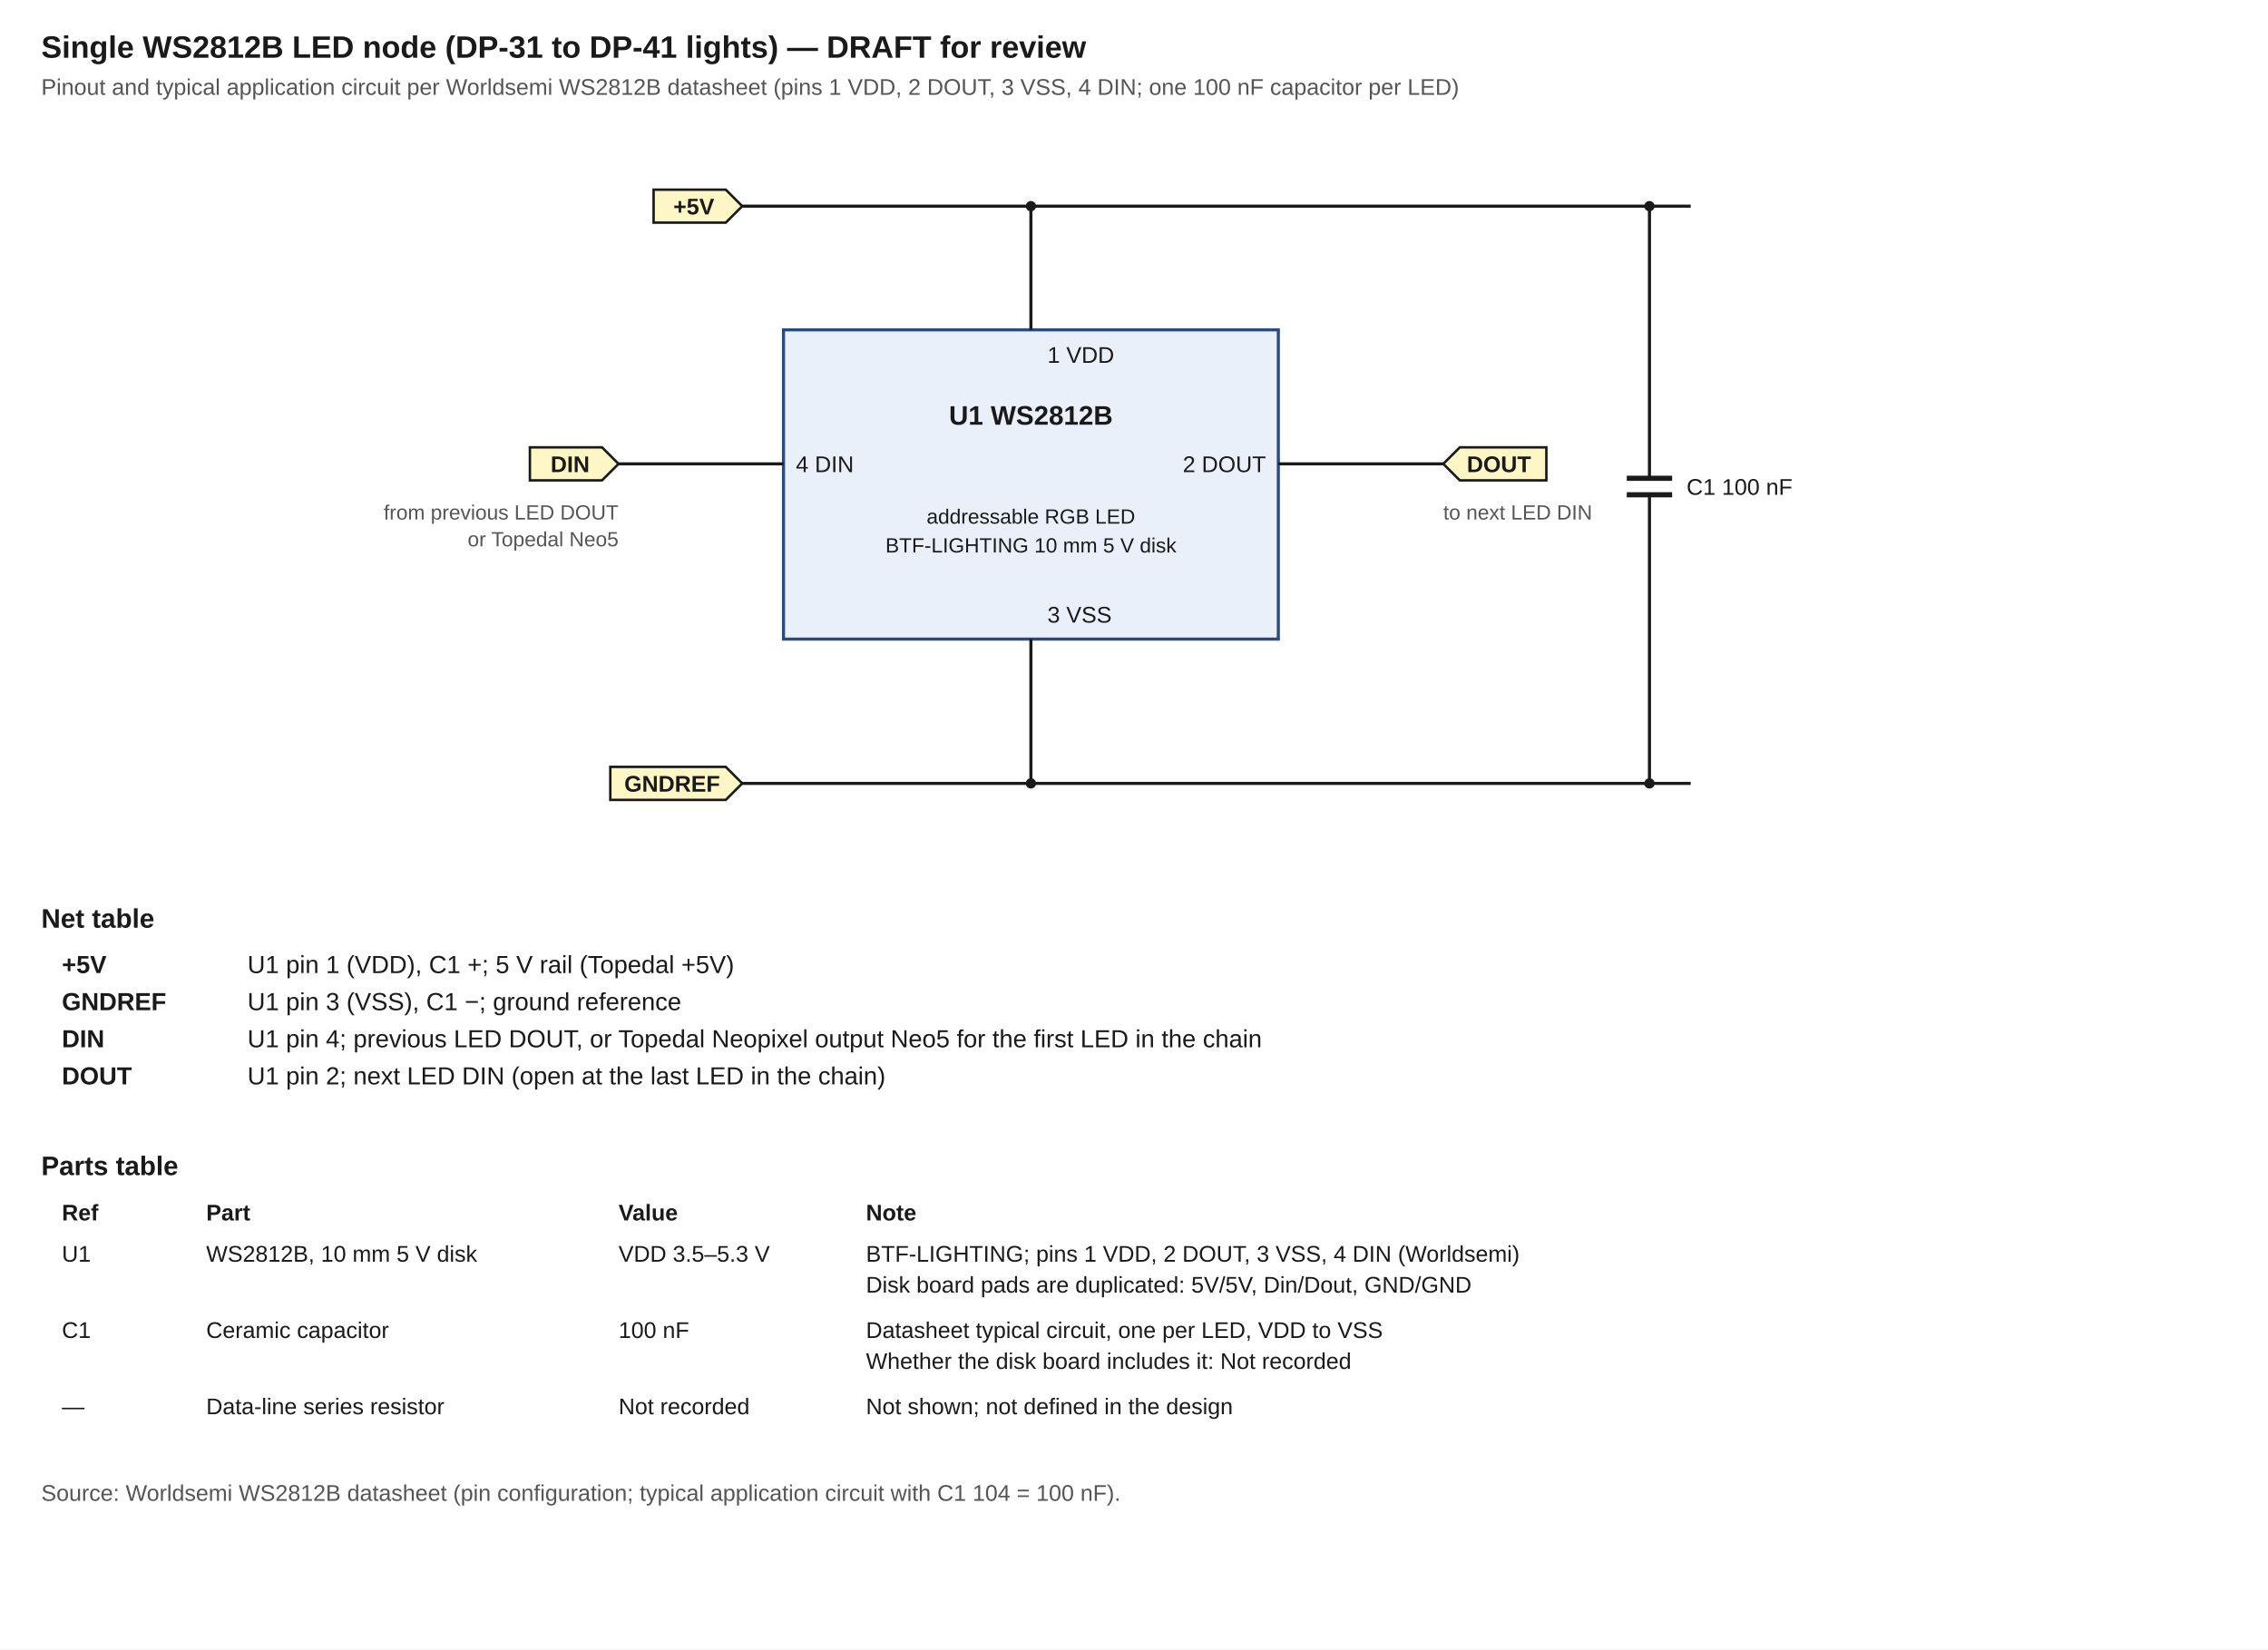
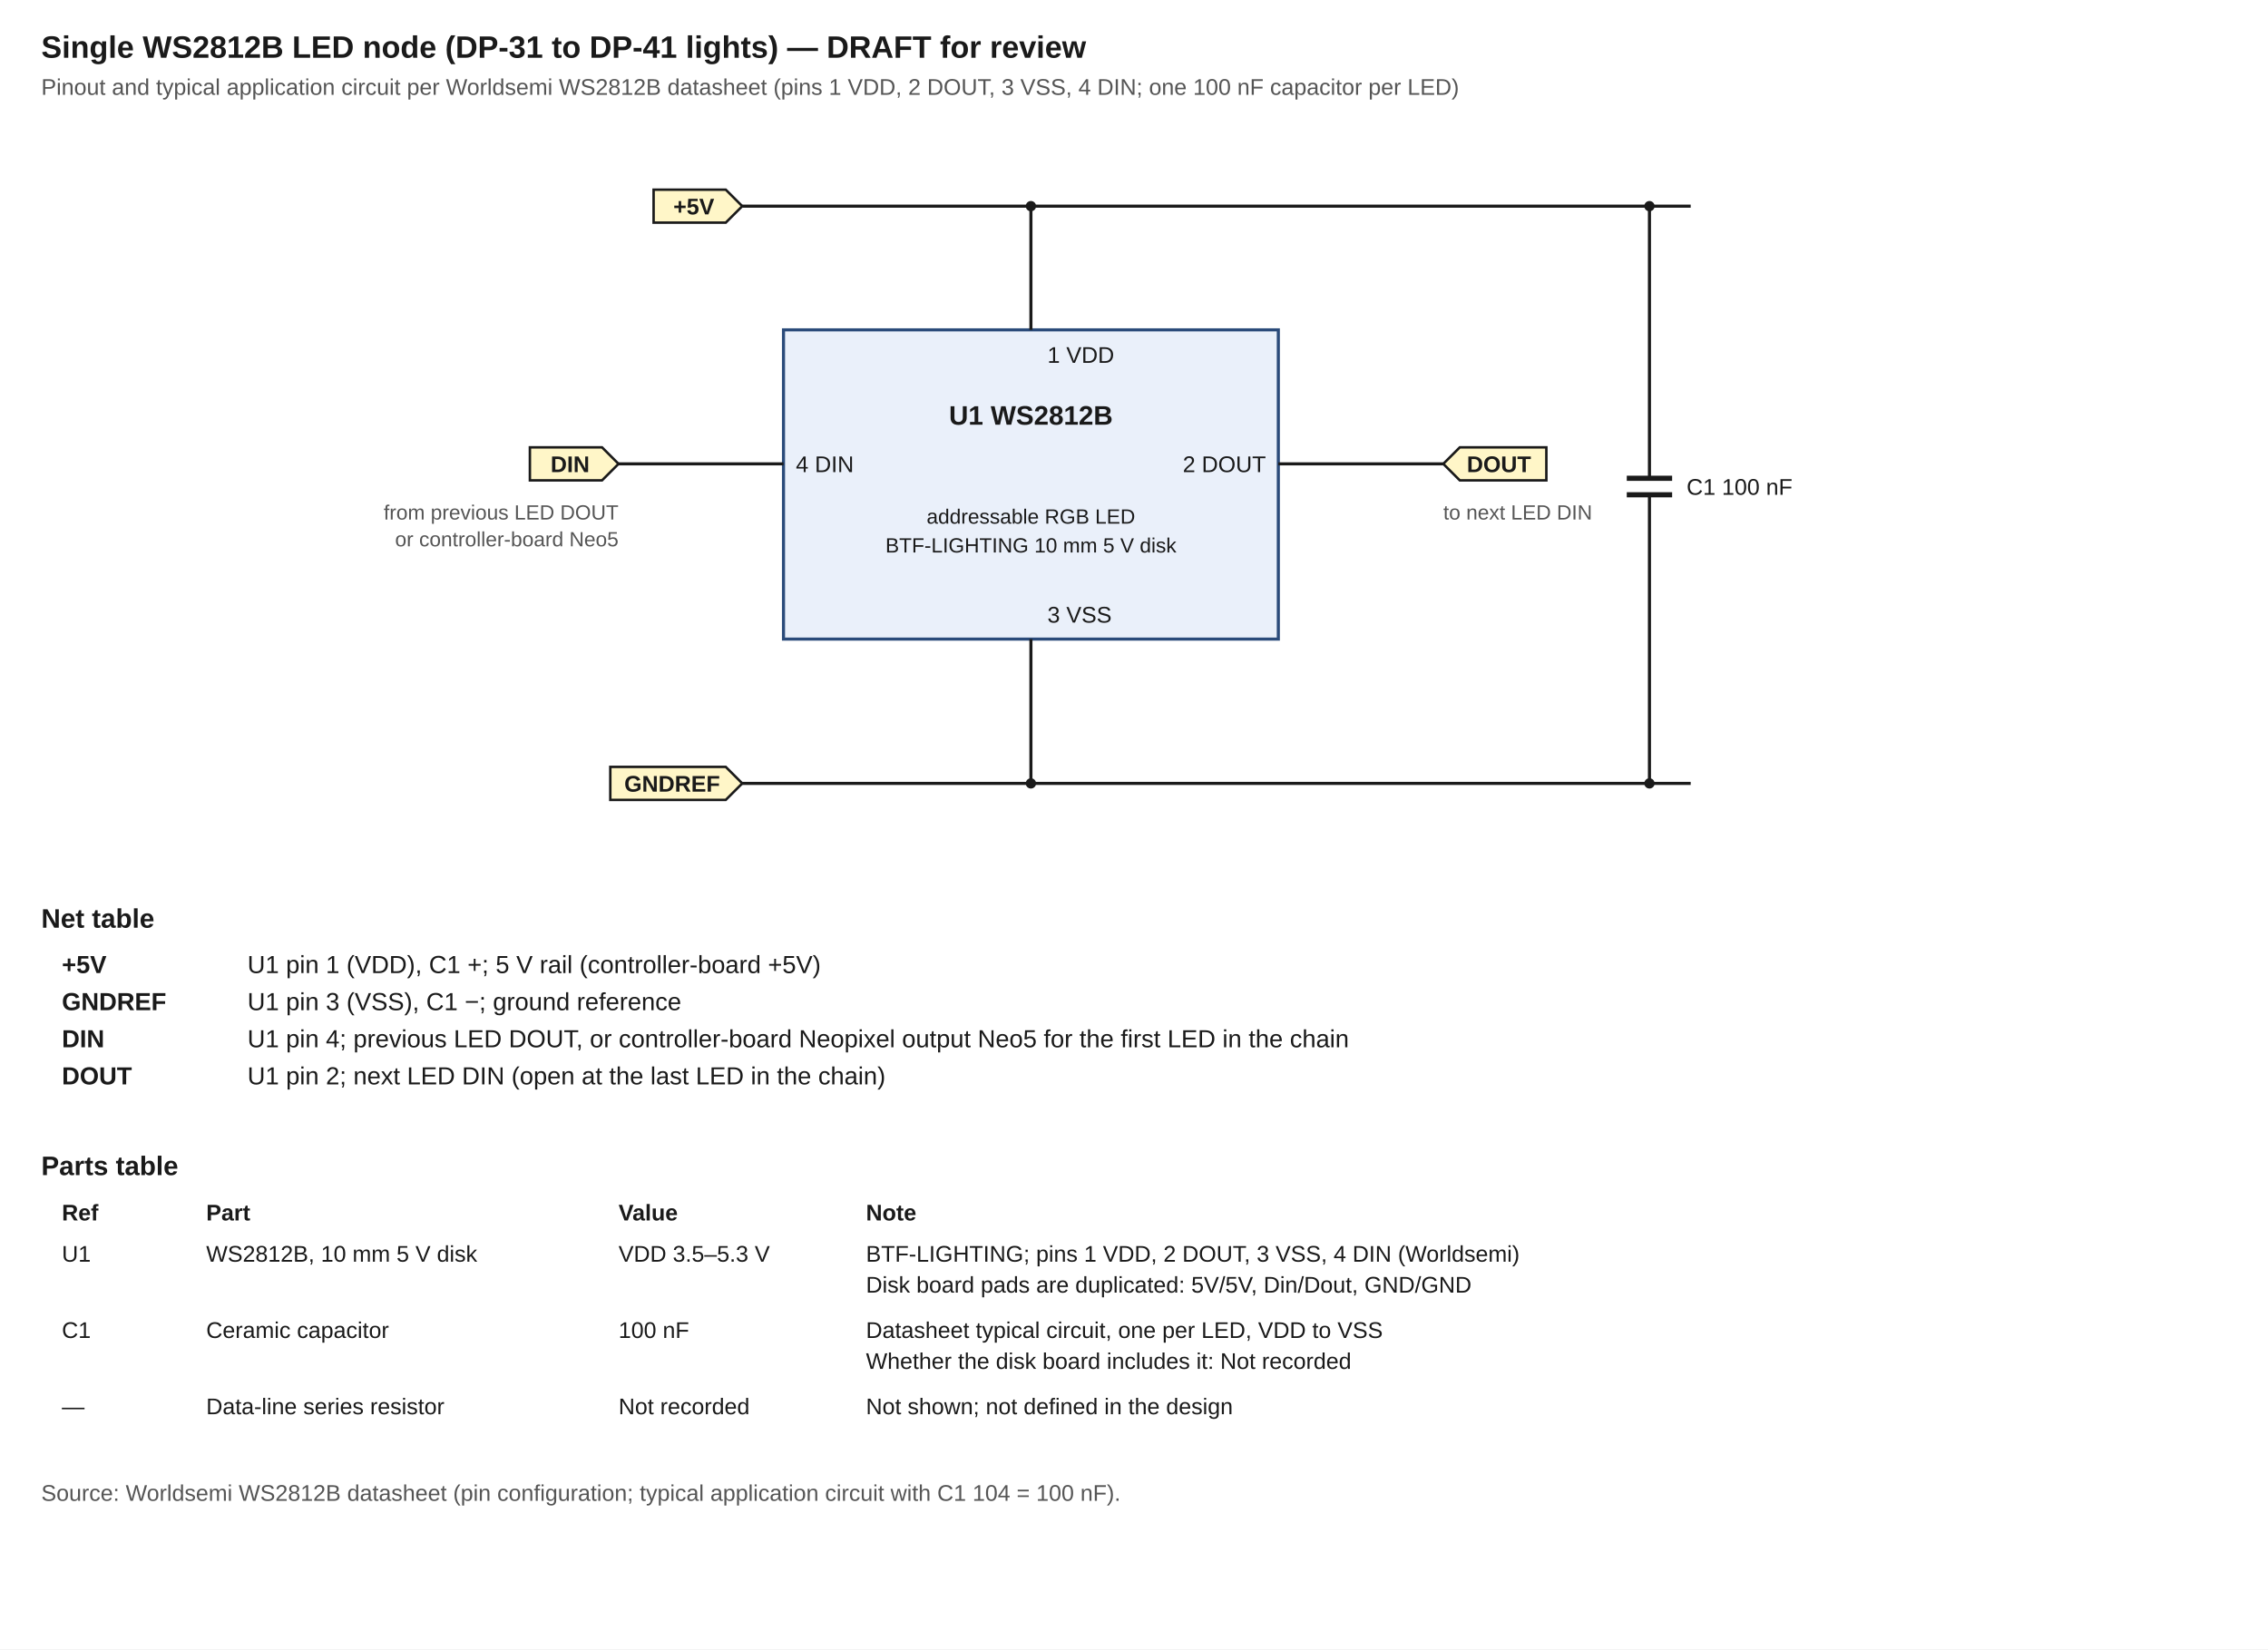
<svg xmlns="http://www.w3.org/2000/svg" viewBox="0 0 1100 800" width="1100" height="800" font-family="Arial, Helvetica, sans-serif" font-size="12">
  <rect width="1100" height="800" fill="#fff" />
  <text x="20" y="28" font-size="15" font-weight="bold" fill="#1a1a1a">Single WS2812B LED node (DP-31 to DP-41 lights) — DRAFT for review</text>
  <text x="20" y="46" font-size="11" fill="#555">Pinout and typical application circuit per Worldsemi WS2812B datasheet (pins 1 VDD, 2 DOUT, 3 VSS, 4 DIN; one 100 nF capacitor per LED)</text>
  <rect x="380" y="160" width="240" height="150" fill="#eaf0fa" stroke="#2b4b7a" stroke-width="1.5" />
  <text x="500" y="206" text-anchor="middle" font-size="13" font-weight="bold" fill="#1a1a1a">U1 WS2812B</text>
  <text x="500" y="254" text-anchor="middle" font-size="10" fill="#1a1a1a">addressable RGB LED</text>
  <text x="500" y="268" text-anchor="middle" font-size="10" fill="#1a1a1a">BTF-LIGHTING 10 mm 5 V disk</text>
  <line x1="500" y1="160" x2="500" y2="100" stroke="#1a1a1a" stroke-width="1.5" fill="none" />
  <text x="508" y="176" font-size="11" fill="#1a1a1a" dx="0">1 VDD</text>
  <line x1="500" y1="310" x2="500" y2="380" stroke="#1a1a1a" stroke-width="1.5" fill="none" />
  <text x="508" y="302" font-size="11" fill="#1a1a1a">3 VSS</text>
  <line x1="300" y1="225" x2="380" y2="225" stroke="#1a1a1a" stroke-width="1.5" fill="none" />
  <text x="386" y="229" font-size="11" fill="#1a1a1a">4 DIN</text>
  <line x1="620" y1="225" x2="700" y2="225" stroke="#1a1a1a" stroke-width="1.5" fill="none" />
  <text x="614" y="229" text-anchor="end" font-size="11" fill="#1a1a1a">2 DOUT</text>
  <line x1="360" y1="100" x2="820" y2="100" stroke="#1a1a1a" stroke-width="1.5" fill="none" />
  <circle cx="500" cy="100" r="2.5" fill="#1a1a1a" />
  <polygon points="360,100 352,92 317,92 317,108 352,108" fill="#fff6c8" stroke="#1a1a1a" stroke-width="1.2" />
  <text x="336.5" y="104" text-anchor="middle" font-size="11" font-weight="bold" fill="#1a1a1a">+5V</text>
  <line x1="360" y1="380" x2="820" y2="380" stroke="#1a1a1a" stroke-width="1.5" fill="none" />
  <circle cx="500" cy="380" r="2.5" fill="#1a1a1a" />
  <polygon points="360,380 352,372 296,372 296,388 352,388" fill="#fff6c8" stroke="#1a1a1a" stroke-width="1.2" />
  <text x="326.0" y="384" text-anchor="middle" font-size="11" font-weight="bold" fill="#1a1a1a">GNDREF</text>
  <circle cx="800" cy="100" r="2.5" fill="#1a1a1a" />
  <circle cx="800" cy="380" r="2.5" fill="#1a1a1a" />
  <line x1="800" y1="100" x2="800" y2="232" stroke="#1a1a1a" stroke-width="1.5" fill="none" />
  <line x1="789" y1="232" x2="811" y2="232" stroke="#1a1a1a" stroke-width="2.5" />
  <line x1="789" y1="240" x2="811" y2="240" stroke="#1a1a1a" stroke-width="2.5" />
  <line x1="800" y1="240" x2="800" y2="380" stroke="#1a1a1a" stroke-width="1.5" fill="none" />
  <text x="818" y="240" font-size="11" fill="#1a1a1a">C1 100 nF</text>
  <polygon points="300,225 292,217 257,217 257,233 292,233" fill="#fff6c8" stroke="#1a1a1a" stroke-width="1.2" />
  <text x="276.5" y="229" text-anchor="middle" font-size="11" font-weight="bold" fill="#1a1a1a">DIN</text>
  <polygon points="700,225 708,217 750,217 750,233 708,233" fill="#fff6c8" stroke="#1a1a1a" stroke-width="1.2" />
  <text x="727.0" y="229" text-anchor="middle" font-size="11" font-weight="bold" fill="#1a1a1a">DOUT</text>
  <text x="300" y="252" text-anchor="end" font-size="10" fill="#555">from previous LED DOUT</text>
-   <text x="300" y="265" text-anchor="end" font-size="10" fill="#555">or Topedal Neo5</text>
+   <text x="300" y="265" text-anchor="end" font-size="10" fill="#555">or controller-board Neo5</text>
  <text x="700" y="252" font-size="10" fill="#555">to next LED DIN</text>
  <text x="20" y="450" font-size="13" font-weight="bold" fill="#1a1a1a">Net table</text>
  <text x="30" y="472" font-size="12" font-weight="bold" fill="#1a1a1a">+5V</text>
-   <text x="120" y="472" font-size="12" fill="#1a1a1a">U1 pin 1 (VDD), C1 +; 5 V rail (Topedal +5V)</text>
+   <text x="120" y="472" font-size="12" fill="#1a1a1a">U1 pin 1 (VDD), C1 +; 5 V rail (controller-board +5V)</text>
  <text x="30" y="490" font-size="12" font-weight="bold" fill="#1a1a1a">GNDREF</text>
  <text x="120" y="490" font-size="12" fill="#1a1a1a">U1 pin 3 (VSS), C1 −; ground reference</text>
  <text x="30" y="508" font-size="12" font-weight="bold" fill="#1a1a1a">DIN</text>
-   <text x="120" y="508" font-size="12" fill="#1a1a1a">U1 pin 4; previous LED DOUT, or Topedal Neopixel output Neo5 for the first LED in the chain</text>
+   <text x="120" y="508" font-size="12" fill="#1a1a1a">U1 pin 4; previous LED DOUT, or controller-board Neopixel output Neo5 for the first LED in the chain</text>
  <text x="30" y="526" font-size="12" font-weight="bold" fill="#1a1a1a">DOUT</text>
  <text x="120" y="526" font-size="12" fill="#1a1a1a">U1 pin 2; next LED DIN (open at the last LED in the chain)</text>
  <text x="20" y="570" font-size="13" font-weight="bold" fill="#1a1a1a">Parts table</text>
  <text x="30" y="592" font-size="11" font-weight="bold" fill="#1a1a1a">Ref</text>
  <text x="100" y="592" font-size="11" font-weight="bold" fill="#1a1a1a">Part</text>
  <text x="300" y="592" font-size="11" font-weight="bold" fill="#1a1a1a">Value</text>
  <text x="420" y="592" font-size="11" font-weight="bold" fill="#1a1a1a">Note</text>
  <text x="30" y="612" font-size="11" fill="#1a1a1a">U1</text>
  <text x="100" y="612" font-size="11" fill="#1a1a1a">WS2812B, 10 mm 5 V disk</text>
  <text x="300" y="612" font-size="11" fill="#1a1a1a">VDD 3.5–5.3 V</text>
  <text x="420" y="612" font-size="11" fill="#1a1a1a">BTF-LIGHTING; pins 1 VDD, 2 DOUT, 3 VSS, 4 DIN (Worldsemi)</text>
  <text x="420" y="627" font-size="11" fill="#1a1a1a">Disk board pads are duplicated: 5V/5V, Din/Dout, GND/GND</text>
  <text x="30" y="649" font-size="11" fill="#1a1a1a">C1</text>
  <text x="100" y="649" font-size="11" fill="#1a1a1a">Ceramic capacitor</text>
  <text x="300" y="649" font-size="11" fill="#1a1a1a">100 nF</text>
  <text x="420" y="649" font-size="11" fill="#1a1a1a">Datasheet typical circuit, one per LED, VDD to VSS</text>
  <text x="420" y="664" font-size="11" fill="#1a1a1a">Whether the disk board includes it: Not recorded</text>
  <text x="30" y="686" font-size="11" fill="#1a1a1a">—</text>
  <text x="100" y="686" font-size="11" fill="#1a1a1a">Data-line series resistor</text>
  <text x="300" y="686" font-size="11" fill="#1a1a1a">Not recorded</text>
  <text x="420" y="686" font-size="11" fill="#1a1a1a">Not shown; not defined in the design</text>
  <text x="20" y="728" font-size="11" fill="#555">Source: Worldsemi WS2812B datasheet (pin configuration; typical application circuit with C1 104 = 100 nF).</text>
</svg>
